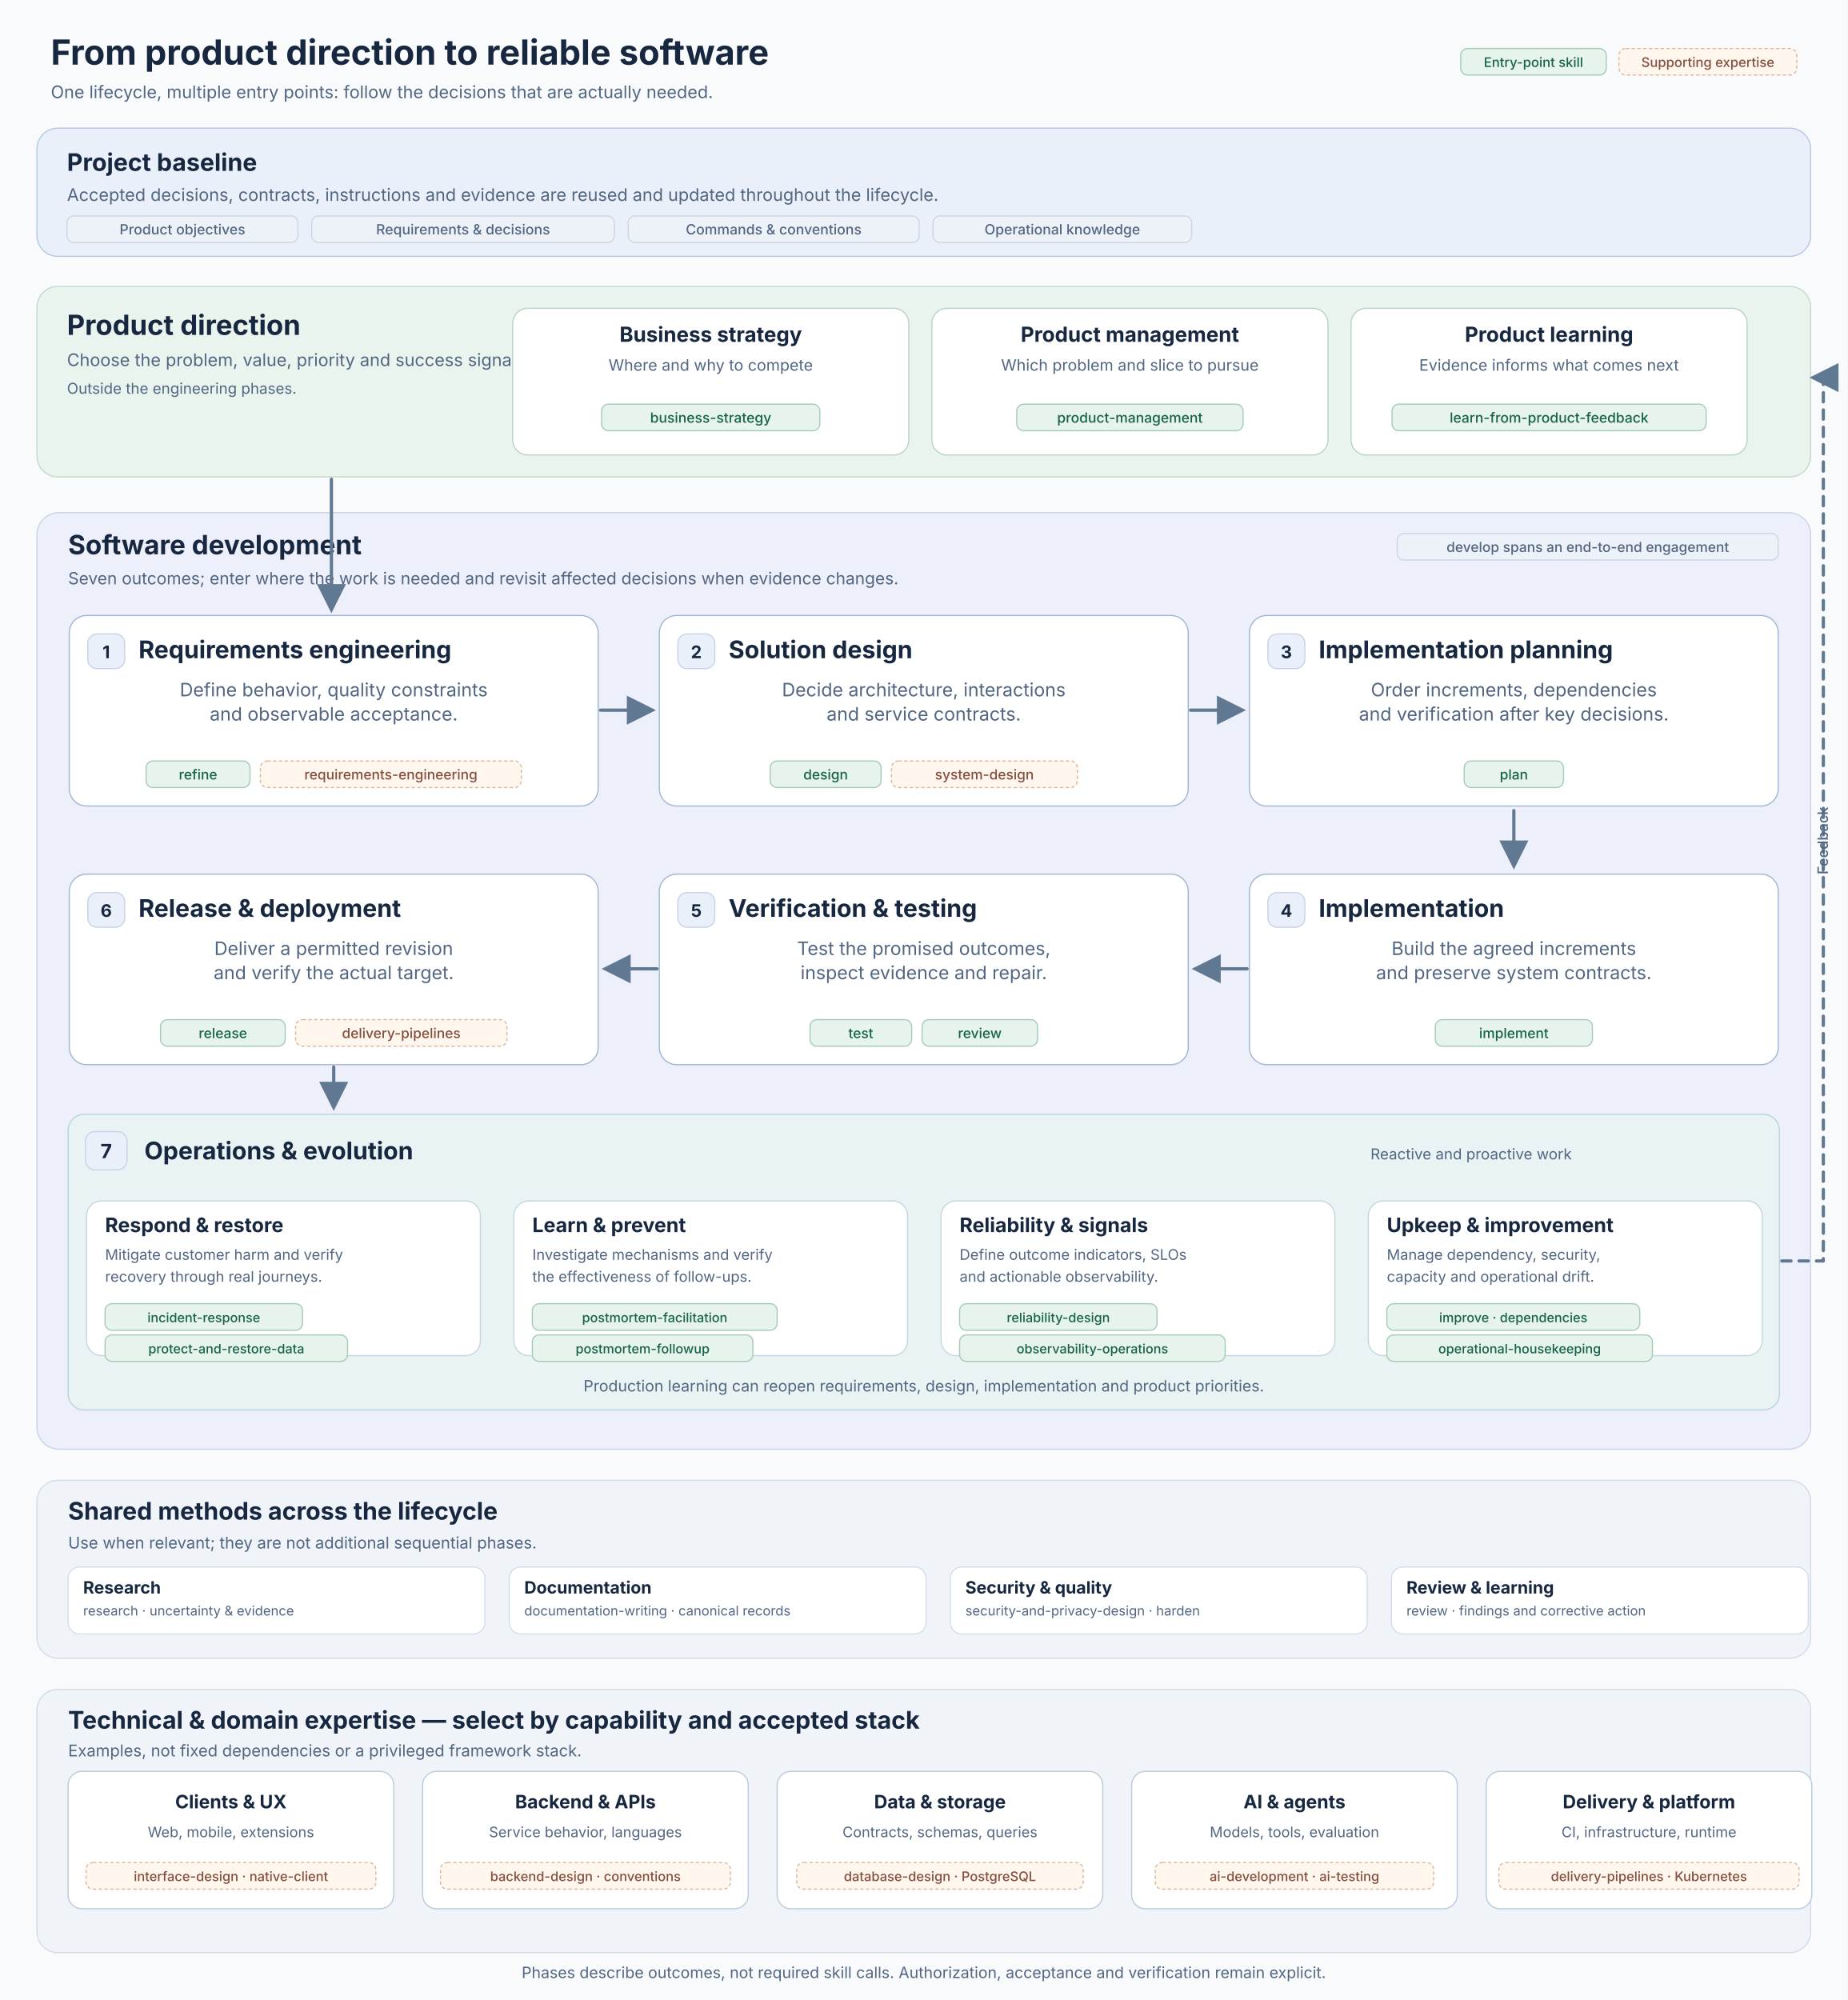
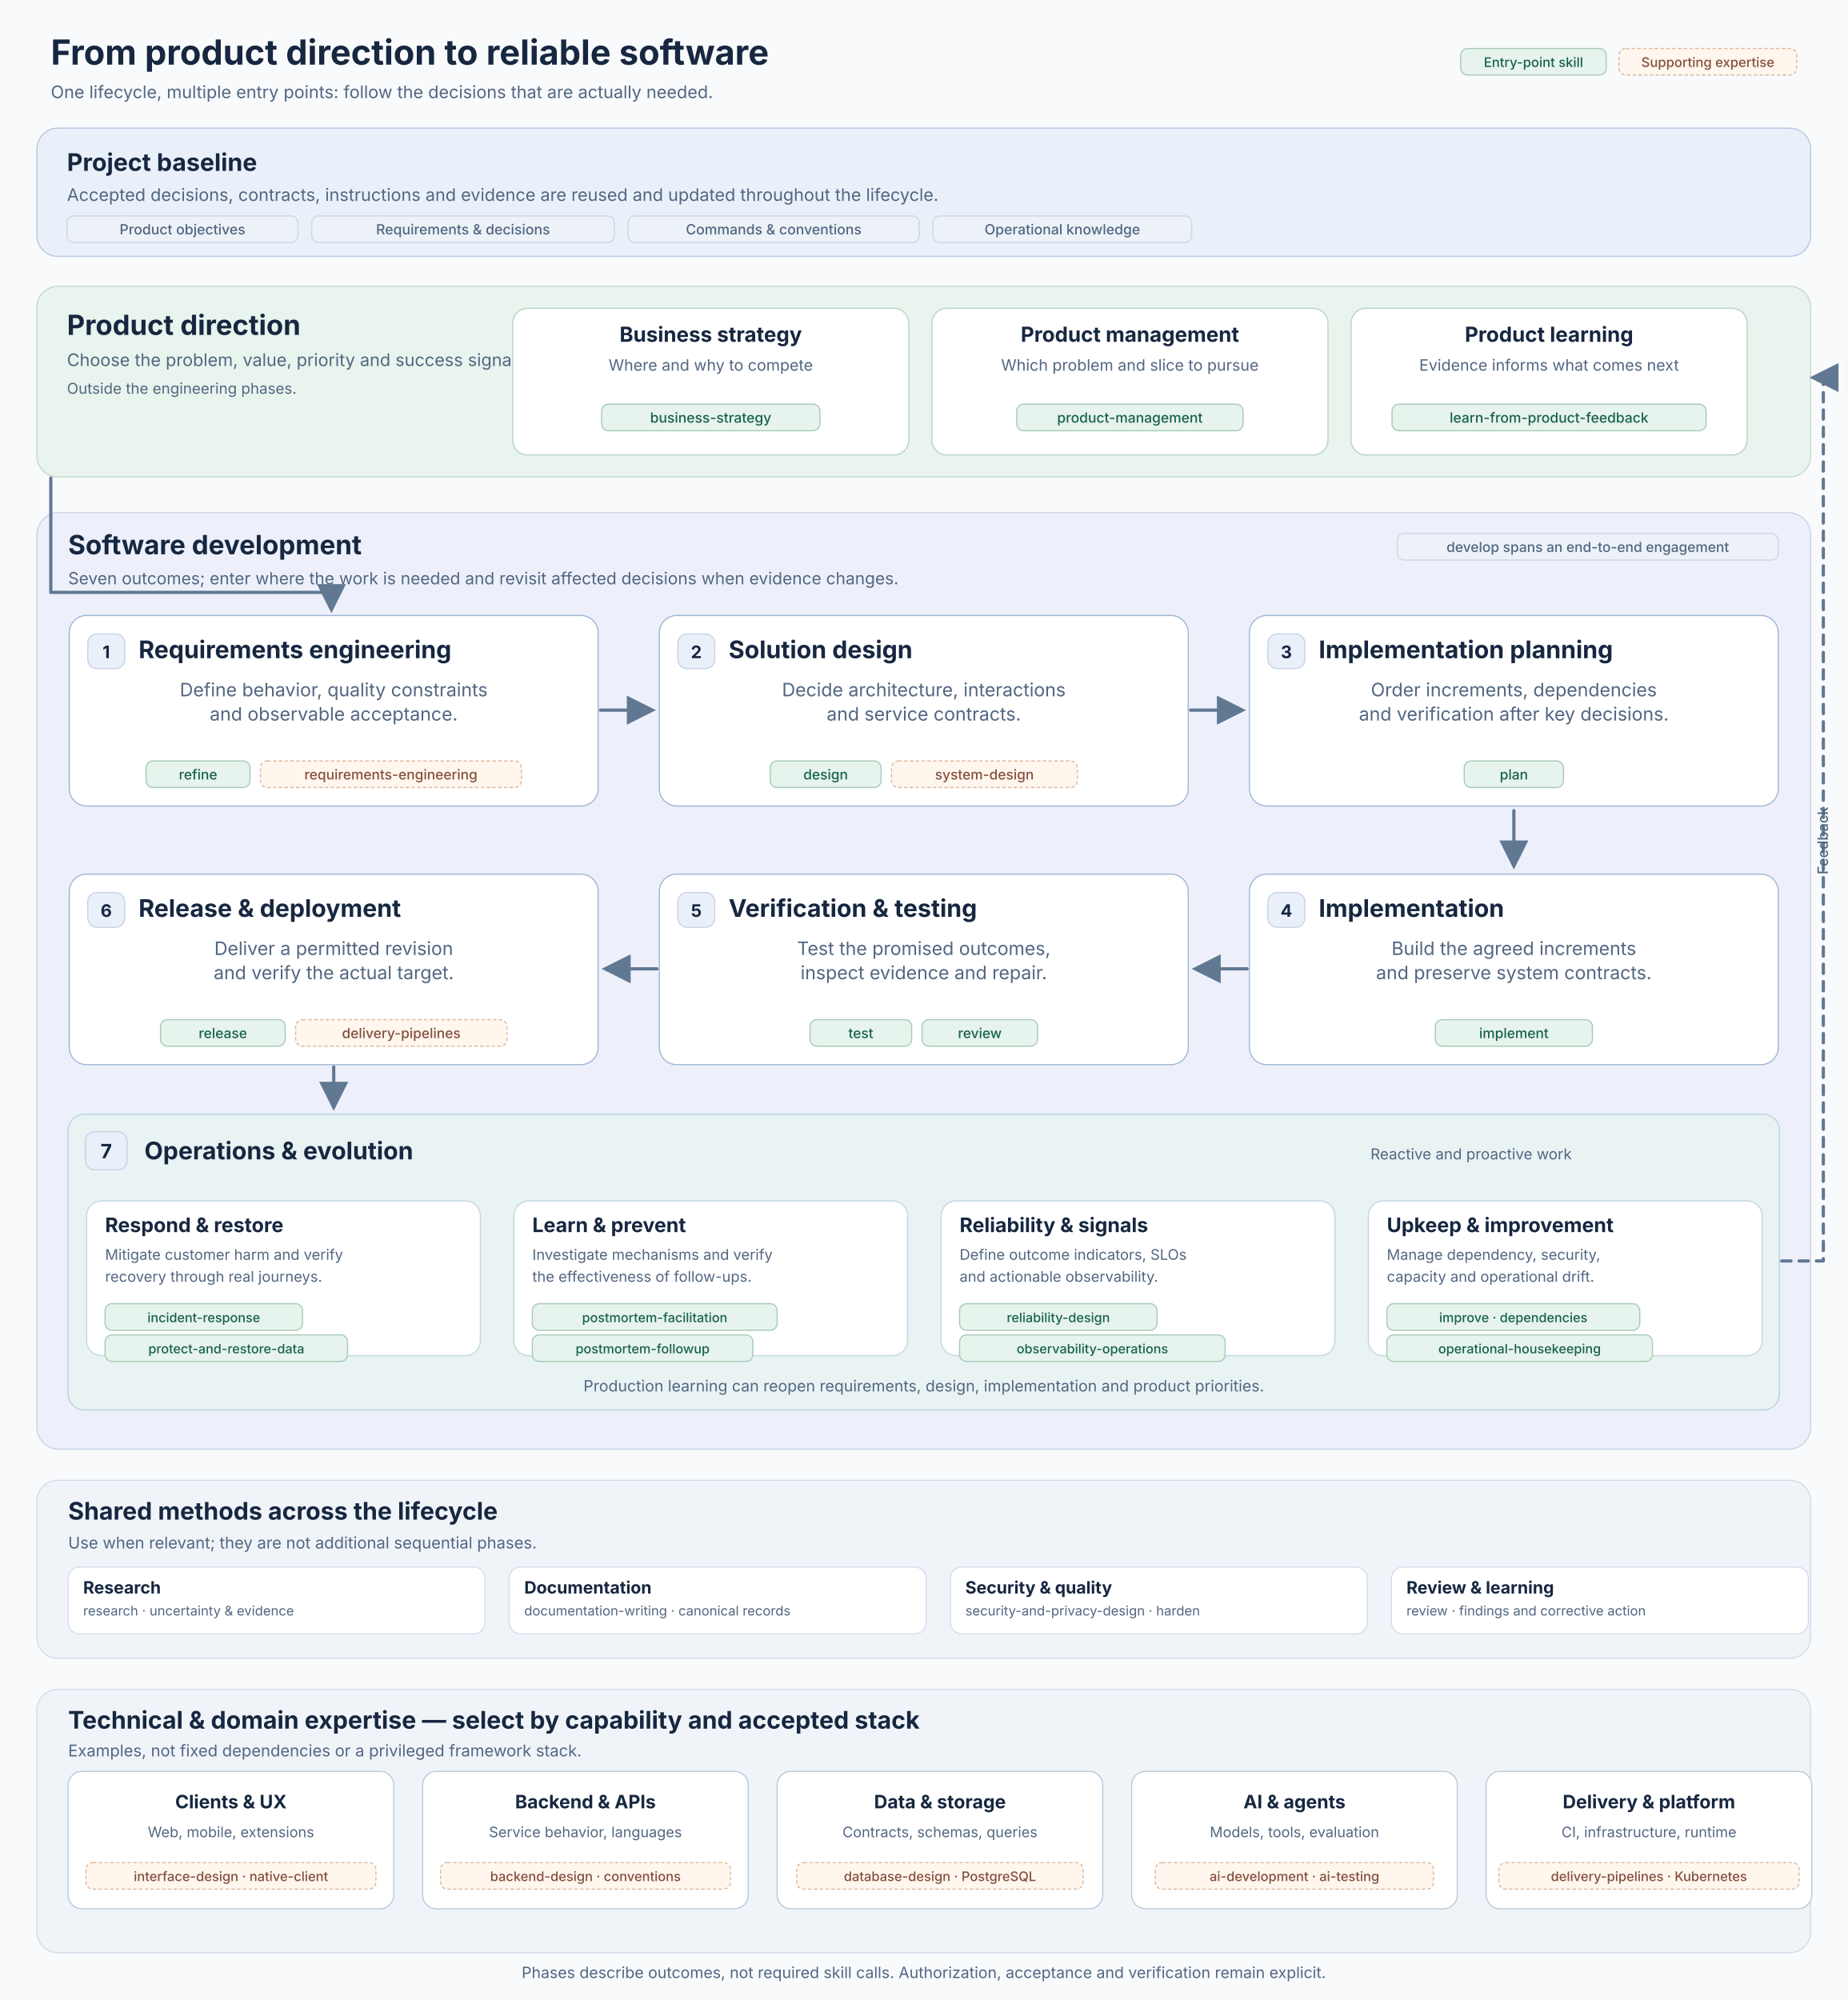
<svg xmlns="http://www.w3.org/2000/svg" viewBox="0 0 1600 1732" width="1600" height="1732" role="img" aria-labelledby="title desc">
  <defs>
    <marker id="arrow" markerWidth="9" markerHeight="9" viewBox="0 0 10 10" refX="8" refY="5" orient="auto" markerUnits="strokeWidth">
      <path d="M 0 0 L 10 5 L 0 10 Z" fill="#617892" />
    </marker>
  </defs>
  <rect width="1600" height="1732" fill="#f8fafc" />
  <g font-family="Inter, Arial, Helvetica, sans-serif">
    <text x="44" y="56" fill="#172740" font-size="30" font-weight="750" text-anchor="start">From product direction to reliable software</text>
    <text x="44" y="85" fill="#526681" font-size="15" font-weight="400" text-anchor="start">One lifecycle, multiple entry points: follow the decisions that are actually needed.</text>
    <rect x="1265" y="42" width="126" height="23" rx="6" fill="#e7f3ed" stroke="#a6cbb7" />
    <text x="1328" y="58" fill="#176348" font-size="11.5" font-weight="500" text-anchor="middle">Entry-point skill</text>
    <rect x="1402" y="42" width="154" height="23" rx="6" fill="#fff6ed" stroke="#ddb89b" stroke-dasharray="3 2" />
    <text x="1479" y="58" fill="#844f3e" font-size="11.5" font-weight="500" text-anchor="middle">Supporting expertise</text>
    <rect x="32" y="111" width="1536" height="111" rx="18" fill="#eaf0fa" stroke="#b7c7e0" />
    <text x="58" y="148" fill="#172740" font-size="21" font-weight="700" text-anchor="start">Project baseline</text>
    <text x="58" y="174" fill="#526681" font-size="15" font-weight="400" text-anchor="start">Accepted decisions, contracts, instructions and evidence are reused and updated throughout the lifecycle.</text>
    <rect x="58" y="187" width="200" height="23" rx="6" fill="#edf2f8" stroke="#ccd6e2" />
    <text x="158" y="203" fill="#526681" font-size="12.2" font-weight="500" text-anchor="middle">Product objectives</text>
    <rect x="270" y="187" width="262" height="23" rx="6" fill="#edf2f8" stroke="#ccd6e2" />
    <text x="401" y="203" fill="#526681" font-size="12.2" font-weight="500" text-anchor="middle">Requirements &amp; decisions</text>
    <rect x="544" y="187" width="252" height="23" rx="6" fill="#edf2f8" stroke="#ccd6e2" />
    <text x="670" y="203" fill="#526681" font-size="12.2" font-weight="500" text-anchor="middle">Commands &amp; conventions</text>
    <rect x="808" y="187" width="224" height="23" rx="6" fill="#edf2f8" stroke="#ccd6e2" />
    <text x="920" y="203" fill="#526681" font-size="12.2" font-weight="500" text-anchor="middle">Operational knowledge</text>
    <rect x="32" y="248" width="1536" height="165" rx="18" fill="#e8f4ed" stroke="#c5dacd" />
    <text x="58" y="290" fill="#172740" font-size="24" font-weight="750" text-anchor="start">Product direction</text>
    <text x="58" y="317" fill="#526681" font-size="15" font-weight="400" text-anchor="start">Choose the problem, value, priority and success signal.</text>
    <text x="58" y="341" fill="#526681" font-size="13" font-weight="400" text-anchor="start">Outside the engineering phases.</text>
    <rect x="444" y="267" width="343" height="127" rx="13" fill="#ffffff" stroke="#b9d3c4" />
    <text x="615.5" y="296" fill="#172740" font-size="18" font-weight="700" text-anchor="middle">Business strategy</text>
    <text x="615.5" y="321" fill="#526681" font-size="13.6" font-weight="400" text-anchor="middle">Where and why to compete</text>
    <rect x="521" y="350" width="189" height="23" rx="6" fill="#e7f3ed" stroke="#a6cbb7" />
    <text x="615.5" y="366" fill="#176348" font-size="12.1" font-weight="500" text-anchor="middle">business-strategy</text>
    <rect x="807" y="267" width="343" height="127" rx="13" fill="#ffffff" stroke="#b9d3c4" />
    <text x="978.5" y="296" fill="#172740" font-size="18" font-weight="700" text-anchor="middle">Product management</text>
    <text x="978.5" y="321" fill="#526681" font-size="13.6" font-weight="400" text-anchor="middle">Which problem and slice to pursue</text>
    <rect x="880.5" y="350" width="196" height="23" rx="6" fill="#e7f3ed" stroke="#a6cbb7" />
    <text x="978.5" y="366" fill="#176348" font-size="12.1" font-weight="500" text-anchor="middle">product-management</text>
    <rect x="1170" y="267" width="343" height="127" rx="13" fill="#ffffff" stroke="#b9d3c4" />
    <text x="1341.5" y="296" fill="#172740" font-size="18" font-weight="700" text-anchor="middle">Product learning</text>
    <text x="1341.5" y="321" fill="#526681" font-size="13.6" font-weight="400" text-anchor="middle">Evidence informs what comes next</text>
    <rect x="1205.5" y="350" width="272" height="23" rx="6" fill="#e7f3ed" stroke="#a6cbb7" />
    <text x="1341.5" y="366" fill="#176348" font-size="12.1" font-weight="500" text-anchor="middle">learn-from-product-feedback</text>
    <rect x="32" y="444" width="1536" height="811" rx="19" fill="#edf0fb" stroke="#c8d3e6" />
    <text x="59" y="480" fill="#172740" font-size="23" font-weight="750" text-anchor="start">Software development</text>
    <text x="59" y="506" fill="#526681" font-size="14.5" font-weight="400" text-anchor="start">Seven outcomes; enter where the work is needed and revisit affected decisions when evidence changes.</text>
    <rect x="1210" y="462" width="330" height="23" rx="6" fill="#edf2f8" stroke="#ccd6e2" />
    <text x="1375" y="478" fill="#526681" font-size="12" font-weight="500" text-anchor="middle">develop spans an end-to-end engagement</text>
    <rect x="60" y="533" width="458" height="165" rx="15" fill="#ffffff" stroke="#9fb6d3" />
    <rect x="76" y="549" width="32" height="30" rx="8" fill="#eaf0fa" stroke="#c7d2e6" />
    <text x="92" y="570" fill="#172740" font-size="15" font-weight="700" text-anchor="middle">1</text>
    <text x="120" y="570" fill="#172740" font-size="21" font-weight="700" text-anchor="start">Requirements engineering</text>
    <text x="289" y="603" fill="#526681" font-size="16" font-weight="400" text-anchor="middle">Define behavior, quality constraints</text>
    <text x="289" y="624" fill="#526681" font-size="16" font-weight="400" text-anchor="middle">and observable acceptance.</text>
    <rect x="126.5" y="659" width="90" height="23" rx="6" fill="#e7f3ed" stroke="#a6cbb7" />
    <text x="171.5" y="675" fill="#176348" font-size="12" font-weight="500" text-anchor="middle">refine</text>
    <rect x="225.5" y="659" width="226" height="23" rx="6" fill="#fff6ed" stroke="#ddb89b" stroke-dasharray="3 2" />
    <text x="338.5" y="675" fill="#844f3e" font-size="12" font-weight="500" text-anchor="middle">requirements-engineering</text>
    <rect x="571" y="533" width="458" height="165" rx="15" fill="#ffffff" stroke="#9fb6d3" />
    <rect x="587" y="549" width="32" height="30" rx="8" fill="#eaf0fa" stroke="#c7d2e6" />
    <text x="603" y="570" fill="#172740" font-size="15" font-weight="700" text-anchor="middle">2</text>
    <text x="631" y="570" fill="#172740" font-size="21" font-weight="700" text-anchor="start">Solution design</text>
    <text x="800" y="603" fill="#526681" font-size="16" font-weight="400" text-anchor="middle">Decide architecture, interactions</text>
    <text x="800" y="624" fill="#526681" font-size="16" font-weight="400" text-anchor="middle">and service contracts.</text>
    <rect x="667" y="659" width="96" height="23" rx="6" fill="#e7f3ed" stroke="#a6cbb7" />
    <text x="715" y="675" fill="#176348" font-size="12" font-weight="500" text-anchor="middle">design</text>
    <rect x="772" y="659" width="161" height="23" rx="6" fill="#fff6ed" stroke="#ddb89b" stroke-dasharray="3 2" />
    <text x="852.5" y="675" fill="#844f3e" font-size="12" font-weight="500" text-anchor="middle">system-design</text>
    <rect x="1082" y="533" width="458" height="165" rx="15" fill="#ffffff" stroke="#9fb6d3" />
    <rect x="1098" y="549" width="32" height="30" rx="8" fill="#eaf0fa" stroke="#c7d2e6" />
    <text x="1114" y="570" fill="#172740" font-size="15" font-weight="700" text-anchor="middle">3</text>
    <text x="1142" y="570" fill="#172740" font-size="21" font-weight="700" text-anchor="start">Implementation planning</text>
    <text x="1311" y="603" fill="#526681" font-size="16" font-weight="400" text-anchor="middle">Order increments, dependencies</text>
    <text x="1311" y="624" fill="#526681" font-size="16" font-weight="400" text-anchor="middle">and verification after key decisions.</text>
    <rect x="1268" y="659" width="86" height="23" rx="6" fill="#e7f3ed" stroke="#a6cbb7" />
    <text x="1311" y="675" fill="#176348" font-size="12" font-weight="500" text-anchor="middle">plan</text>
    <rect x="1082" y="757" width="458" height="165" rx="15" fill="#ffffff" stroke="#9fb6d3" />
    <rect x="1098" y="773" width="32" height="30" rx="8" fill="#eaf0fa" stroke="#c7d2e6" />
    <text x="1114" y="794" fill="#172740" font-size="15" font-weight="700" text-anchor="middle">4</text>
    <text x="1142" y="794" fill="#172740" font-size="21" font-weight="700" text-anchor="start">Implementation</text>
    <text x="1311" y="827" fill="#526681" font-size="16" font-weight="400" text-anchor="middle">Build the agreed increments</text>
    <text x="1311" y="848" fill="#526681" font-size="16" font-weight="400" text-anchor="middle">and preserve system contracts.</text>
    <rect x="1243" y="883" width="136" height="23" rx="6" fill="#e7f3ed" stroke="#a6cbb7" />
    <text x="1311" y="899" fill="#176348" font-size="12" font-weight="500" text-anchor="middle">implement</text>
    <rect x="571" y="757" width="458" height="165" rx="15" fill="#ffffff" stroke="#9fb6d3" />
    <rect x="587" y="773" width="32" height="30" rx="8" fill="#eaf0fa" stroke="#c7d2e6" />
    <text x="603" y="794" fill="#172740" font-size="15" font-weight="700" text-anchor="middle">5</text>
    <text x="631" y="794" fill="#172740" font-size="21" font-weight="700" text-anchor="start">Verification &amp; testing</text>
    <text x="800" y="827" fill="#526681" font-size="16" font-weight="400" text-anchor="middle">Test the promised outcomes,</text>
    <text x="800" y="848" fill="#526681" font-size="16" font-weight="400" text-anchor="middle">inspect evidence and repair.</text>
    <rect x="701.5" y="883" width="88" height="23" rx="6" fill="#e7f3ed" stroke="#a6cbb7" />
    <text x="745.5" y="899" fill="#176348" font-size="12" font-weight="500" text-anchor="middle">test</text>
    <rect x="798.5" y="883" width="100" height="23" rx="6" fill="#e7f3ed" stroke="#a6cbb7" />
    <text x="848.5" y="899" fill="#176348" font-size="12" font-weight="500" text-anchor="middle">review</text>
    <rect x="60" y="757" width="458" height="165" rx="15" fill="#ffffff" stroke="#9fb6d3" />
    <rect x="76" y="773" width="32" height="30" rx="8" fill="#eaf0fa" stroke="#c7d2e6" />
    <text x="92" y="794" fill="#172740" font-size="15" font-weight="700" text-anchor="middle">6</text>
    <text x="120" y="794" fill="#172740" font-size="21" font-weight="700" text-anchor="start">Release &amp; deployment</text>
    <text x="289" y="827" fill="#526681" font-size="16" font-weight="400" text-anchor="middle">Deliver a permitted revision</text>
    <text x="289" y="848" fill="#526681" font-size="16" font-weight="400" text-anchor="middle">and verify the actual target.</text>
    <rect x="139" y="883" width="108" height="23" rx="6" fill="#e7f3ed" stroke="#a6cbb7" />
    <text x="193" y="899" fill="#176348" font-size="12" font-weight="500" text-anchor="middle">release</text>
    <rect x="256" y="883" width="183" height="23" rx="6" fill="#fff6ed" stroke="#ddb89b" stroke-dasharray="3 2" />
    <text x="347.5" y="899" fill="#844f3e" font-size="12" font-weight="500" text-anchor="middle">delivery-pipelines</text>
    <path d="M 520 615 H 563" fill="none" stroke="#617892" stroke-width="2.8" stroke-linecap="round" stroke-linejoin="round" marker-end="url(#arrow)" />
    <path d="M 1031 615 H 1074" fill="none" stroke="#617892" stroke-width="2.8" stroke-linecap="round" stroke-linejoin="round" marker-end="url(#arrow)" />
    <path d="M 1311 702 V 748" fill="none" stroke="#617892" stroke-width="2.8" stroke-linecap="round" stroke-linejoin="round" marker-end="url(#arrow)" />
    <path d="M 1080 839 H 1037" fill="none" stroke="#617892" stroke-width="2.8" stroke-linecap="round" stroke-linejoin="round" marker-end="url(#arrow)" />
    <path d="M 569 839 H 526" fill="none" stroke="#617892" stroke-width="2.8" stroke-linecap="round" stroke-linejoin="round" marker-end="url(#arrow)" />
    <path d="M 289 924 V 957" fill="none" stroke="#617892" stroke-width="2.8" stroke-linecap="round" stroke-linejoin="round" marker-end="url(#arrow)" />
    <rect x="59" y="965" width="1482" height="256" rx="14" fill="#e9f3f4" stroke="#b7d4d8" />
    <rect x="74" y="980" width="36" height="33" rx="8" fill="#eaf0fa" stroke="#c7d2e6" />
    <text x="92" y="1003" fill="#172740" font-size="17" font-weight="700" text-anchor="middle">7</text>
    <text x="125" y="1004" fill="#172740" font-size="21" font-weight="700" text-anchor="start">Operations &amp; evolution</text>
    <text x="1274" y="1004" fill="#526681" font-size="13" font-weight="400" text-anchor="middle">Reactive and proactive work</text>
    <rect x="75" y="1040" width="341" height="134" rx="13" fill="#ffffff" stroke="#c4d7df" />
    <text x="91" y="1067" fill="#172740" font-size="17.3" font-weight="700" text-anchor="start">Respond &amp; restore</text>
    <text x="91" y="1091" fill="#526681" font-size="12.7" font-weight="400" text-anchor="start">Mitigate customer harm and verify</text>
    <text x="91" y="1110" fill="#526681" font-size="12.7" font-weight="400" text-anchor="start">recovery through real journeys.</text>
    <rect x="91" y="1129" width="171" height="23" rx="6" fill="#e7f3ed" stroke="#a6cbb7" />
    <text x="176.5" y="1145" fill="#176348" font-size="11.2" font-weight="500" text-anchor="middle">incident-response</text>
    <rect x="91" y="1156" width="210" height="23" rx="6" fill="#e7f3ed" stroke="#a6cbb7" />
    <text x="196" y="1172" fill="#176348" font-size="11.2" font-weight="500" text-anchor="middle">protect-and-restore-data</text>
    <rect x="445" y="1040" width="341" height="134" rx="13" fill="#ffffff" stroke="#c4d7df" />
    <text x="461" y="1067" fill="#172740" font-size="17.3" font-weight="700" text-anchor="start">Learn &amp; prevent</text>
    <text x="461" y="1091" fill="#526681" font-size="12.7" font-weight="400" text-anchor="start">Investigate mechanisms and verify</text>
    <text x="461" y="1110" fill="#526681" font-size="12.7" font-weight="400" text-anchor="start">the effectiveness of follow-ups.</text>
    <rect x="461" y="1129" width="212" height="23" rx="6" fill="#e7f3ed" stroke="#a6cbb7" />
    <text x="567" y="1145" fill="#176348" font-size="11.2" font-weight="500" text-anchor="middle">postmortem-facilitation</text>
    <rect x="461" y="1156" width="191" height="23" rx="6" fill="#e7f3ed" stroke="#a6cbb7" />
    <text x="556.5" y="1172" fill="#176348" font-size="11.2" font-weight="500" text-anchor="middle">postmortem-followup</text>
    <rect x="815" y="1040" width="341" height="134" rx="13" fill="#ffffff" stroke="#c4d7df" />
    <text x="831" y="1067" fill="#172740" font-size="17.3" font-weight="700" text-anchor="start">Reliability &amp; signals</text>
    <text x="831" y="1091" fill="#526681" font-size="12.7" font-weight="400" text-anchor="start">Define outcome indicators, SLOs</text>
    <text x="831" y="1110" fill="#526681" font-size="12.7" font-weight="400" text-anchor="start">and actionable observability.</text>
    <rect x="831" y="1129" width="171" height="23" rx="6" fill="#e7f3ed" stroke="#a6cbb7" />
    <text x="916.5" y="1145" fill="#176348" font-size="11.2" font-weight="500" text-anchor="middle">reliability-design</text>
    <rect x="831" y="1156" width="230" height="23" rx="6" fill="#e7f3ed" stroke="#a6cbb7" />
    <text x="946" y="1172" fill="#176348" font-size="11.2" font-weight="500" text-anchor="middle">observability-operations</text>
    <rect x="1185" y="1040" width="341" height="134" rx="13" fill="#ffffff" stroke="#c4d7df" />
    <text x="1201" y="1067" fill="#172740" font-size="17.3" font-weight="700" text-anchor="start">Upkeep &amp; improvement</text>
    <text x="1201" y="1091" fill="#526681" font-size="12.7" font-weight="400" text-anchor="start">Manage dependency, security,</text>
    <text x="1201" y="1110" fill="#526681" font-size="12.7" font-weight="400" text-anchor="start">capacity and operational drift.</text>
    <rect x="1201" y="1129" width="219" height="23" rx="6" fill="#e7f3ed" stroke="#a6cbb7" />
    <text x="1310.5" y="1145" fill="#176348" font-size="11.2" font-weight="500" text-anchor="middle">improve · dependencies</text>
    <rect x="1201" y="1156" width="230" height="23" rx="6" fill="#e7f3ed" stroke="#a6cbb7" />
    <text x="1316" y="1172" fill="#176348" font-size="11.2" font-weight="500" text-anchor="middle">operational-housekeeping</text>
    <text x="800" y="1205" fill="#526681" font-size="13.5" font-weight="400" text-anchor="middle">Production learning can reopen requirements, design, implementation and product priorities.</text>
    <path d="M 1543 1092 H 1579 V 327 H 1572" fill="none" stroke="#617892" stroke-width="2.8" stroke-linecap="round" stroke-linejoin="round" marker-end="url(#arrow)" stroke-dasharray="8 7" />
    <text x="1583" y="728" fill="#526681" font-size="12.5" font-weight="500" text-anchor="middle" transform="rotate(-90 1583 728)">Feedback</text>
-     <path d="M 287 415 V 526" fill="none" stroke="#617892" stroke-width="2.8" stroke-linecap="round" stroke-linejoin="round" marker-end="url(#arrow)" />
+     <path d="M 44 414 V 513 H 287 V 526" fill="none" stroke="#617892" stroke-width="2.8" stroke-linecap="round" stroke-linejoin="round" marker-end="url(#arrow)" />
    <rect x="32" y="1282" width="1536" height="154" rx="18" fill="#f0f4f9" stroke="#d1dce8" />
    <text x="59" y="1316" fill="#172740" font-size="21" font-weight="700" text-anchor="start">Shared methods across the lifecycle</text>
    <text x="59" y="1341" fill="#526681" font-size="14" font-weight="400" text-anchor="start">Use when relevant; they are not additional sequential phases.</text>
    <rect x="59" y="1357" width="361" height="58" rx="10" fill="#ffffff" stroke="#d2ddeb" />
    <text x="72" y="1380" fill="#172740" font-size="14.7" font-weight="700" text-anchor="start">Research</text>
    <text x="72" y="1399" fill="#526681" font-size="11.5" font-weight="400" text-anchor="start">research · uncertainty &amp; evidence</text>
    <rect x="441" y="1357" width="361" height="58" rx="10" fill="#ffffff" stroke="#d2ddeb" />
    <text x="454" y="1380" fill="#172740" font-size="14.7" font-weight="700" text-anchor="start">Documentation</text>
    <text x="454" y="1399" fill="#526681" font-size="11.5" font-weight="400" text-anchor="start">documentation-writing · canonical records</text>
    <rect x="823" y="1357" width="361" height="58" rx="10" fill="#ffffff" stroke="#d2ddeb" />
    <text x="836" y="1380" fill="#172740" font-size="14.7" font-weight="700" text-anchor="start">Security &amp; quality</text>
    <text x="836" y="1399" fill="#526681" font-size="11.5" font-weight="400" text-anchor="start">security-and-privacy-design · harden</text>
    <rect x="1205" y="1357" width="361" height="58" rx="10" fill="#ffffff" stroke="#d2ddeb" />
    <text x="1218" y="1380" fill="#172740" font-size="14.7" font-weight="700" text-anchor="start">Review &amp; learning</text>
    <text x="1218" y="1399" fill="#526681" font-size="11.5" font-weight="400" text-anchor="start">review · findings and corrective action</text>
    <rect x="32" y="1463" width="1536" height="228" rx="18" fill="#f0f4f9" stroke="#d1dce8" />
    <text x="59" y="1497" fill="#172740" font-size="21" font-weight="700" text-anchor="start">Technical &amp; domain expertise — select by capability and accepted stack</text>
    <text x="59" y="1521" fill="#526681" font-size="14" font-weight="400" text-anchor="start">Examples, not fixed dependencies or a privileged framework stack.</text>
    <rect x="59" y="1534" width="282" height="119" rx="12" fill="#ffffff" stroke="#b9cadc" />
    <text x="200" y="1566" fill="#172740" font-size="16" font-weight="700" text-anchor="middle">Clients &amp; UX</text>
    <text x="200" y="1591" fill="#526681" font-size="12.5" font-weight="400" text-anchor="middle">Web, mobile, extensions</text>
    <rect x="74.5" y="1613" width="251" height="23" rx="6" fill="#fff6ed" stroke="#ddb89b" stroke-dasharray="3 2" />
    <text x="200" y="1629" fill="#844f3e" font-size="11.4" font-weight="500" text-anchor="middle">interface-design · native-client</text>
    <rect x="366" y="1534" width="282" height="119" rx="12" fill="#ffffff" stroke="#b9cadc" />
    <text x="507" y="1566" fill="#172740" font-size="16" font-weight="700" text-anchor="middle">Backend &amp; APIs</text>
    <text x="507" y="1591" fill="#526681" font-size="12.5" font-weight="400" text-anchor="middle">Service behavior, languages</text>
    <rect x="381.5" y="1613" width="251" height="23" rx="6" fill="#fff6ed" stroke="#ddb89b" stroke-dasharray="3 2" />
    <text x="507" y="1629" fill="#844f3e" font-size="11.4" font-weight="500" text-anchor="middle">backend-design · conventions</text>
    <rect x="673" y="1534" width="282" height="119" rx="12" fill="#ffffff" stroke="#b9cadc" />
    <text x="814" y="1566" fill="#172740" font-size="16" font-weight="700" text-anchor="middle">Data &amp; storage</text>
    <text x="814" y="1591" fill="#526681" font-size="12.5" font-weight="400" text-anchor="middle">Contracts, schemas, queries</text>
    <rect x="690" y="1613" width="248" height="23" rx="6" fill="#fff6ed" stroke="#ddb89b" stroke-dasharray="3 2" />
    <text x="814" y="1629" fill="#844f3e" font-size="11.4" font-weight="500" text-anchor="middle">database-design · PostgreSQL</text>
    <rect x="980" y="1534" width="282" height="119" rx="12" fill="#ffffff" stroke="#b9cadc" />
    <text x="1121" y="1566" fill="#172740" font-size="16" font-weight="700" text-anchor="middle">AI &amp; agents</text>
    <text x="1121" y="1591" fill="#526681" font-size="12.5" font-weight="400" text-anchor="middle">Models, tools, evaluation</text>
    <rect x="1000.5" y="1613" width="241" height="23" rx="6" fill="#fff6ed" stroke="#ddb89b" stroke-dasharray="3 2" />
    <text x="1121" y="1629" fill="#844f3e" font-size="11.4" font-weight="500" text-anchor="middle">ai-development · ai-testing</text>
    <rect x="1287" y="1534" width="282" height="119" rx="12" fill="#ffffff" stroke="#b9cadc" />
    <text x="1428" y="1566" fill="#172740" font-size="16" font-weight="700" text-anchor="middle">Delivery &amp; platform</text>
    <text x="1428" y="1591" fill="#526681" font-size="12.5" font-weight="400" text-anchor="middle">CI, infrastructure, runtime</text>
    <rect x="1298" y="1613" width="260" height="23" rx="6" fill="#fff6ed" stroke="#ddb89b" stroke-dasharray="3 2" />
    <text x="1428" y="1629" fill="#844f3e" font-size="11.4" font-weight="500" text-anchor="middle">delivery-pipelines · Kubernetes</text>
    <text x="800" y="1713" fill="#526681" font-size="13.5" font-weight="400" text-anchor="middle">Phases describe outcomes, not required skill calls. Authorization, acceptance and verification remain explicit.</text>
  </g>
</svg>
